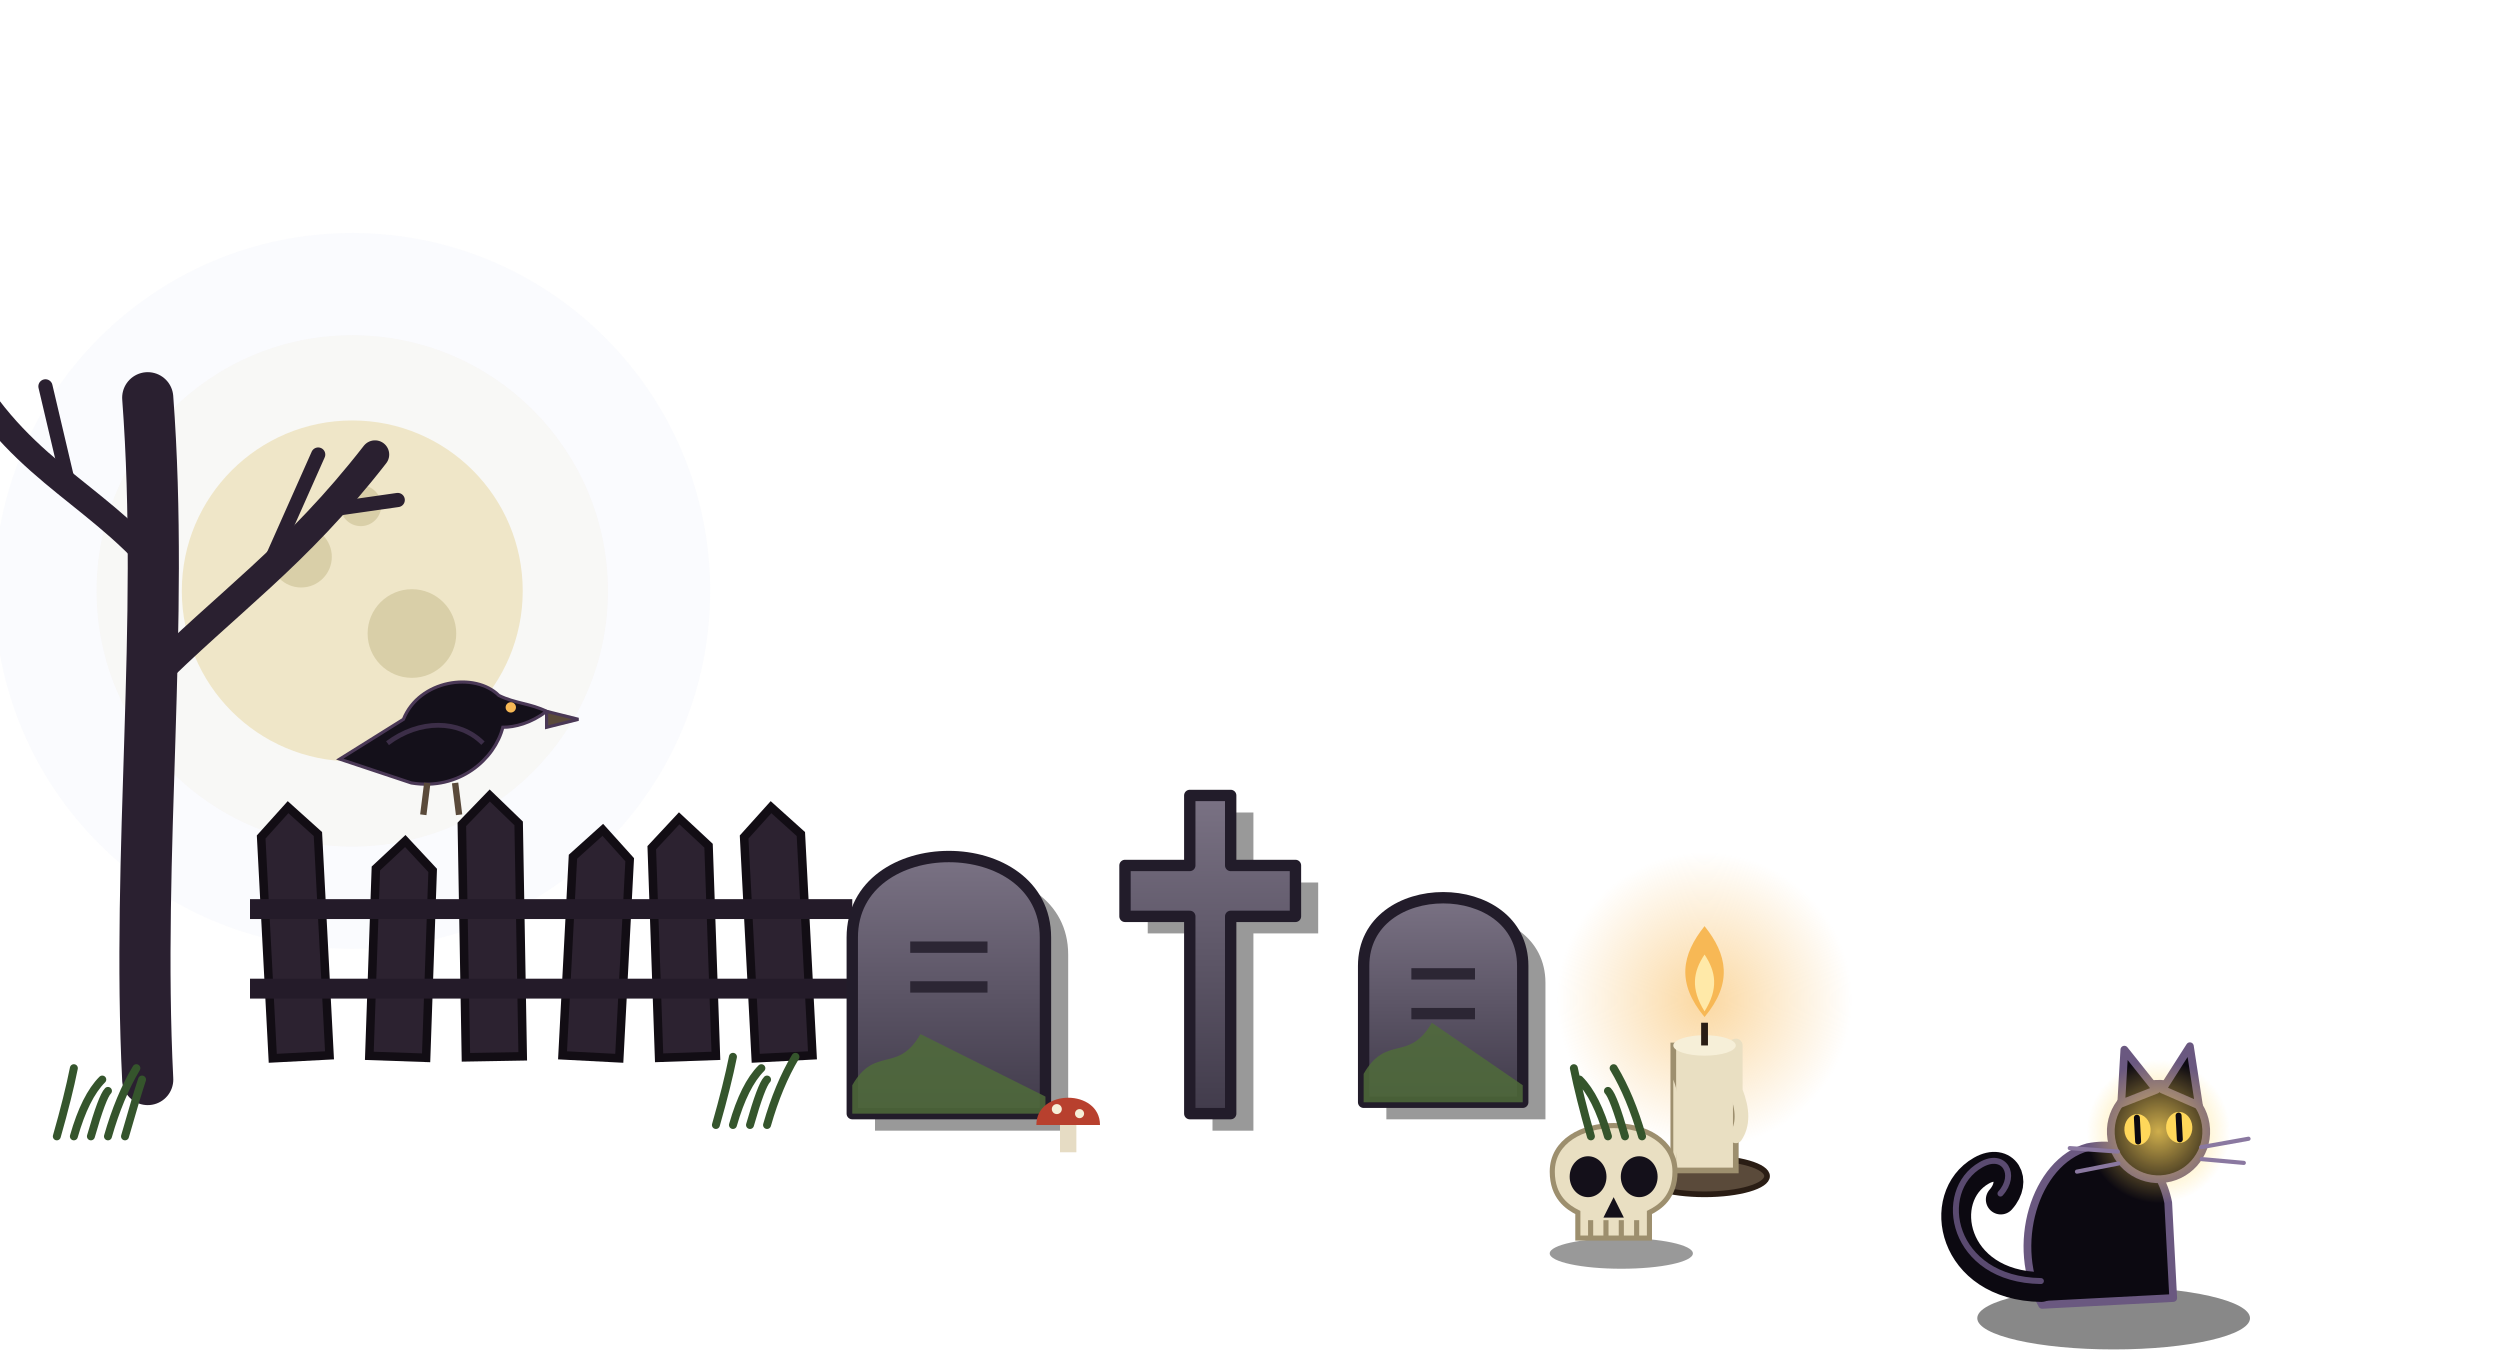
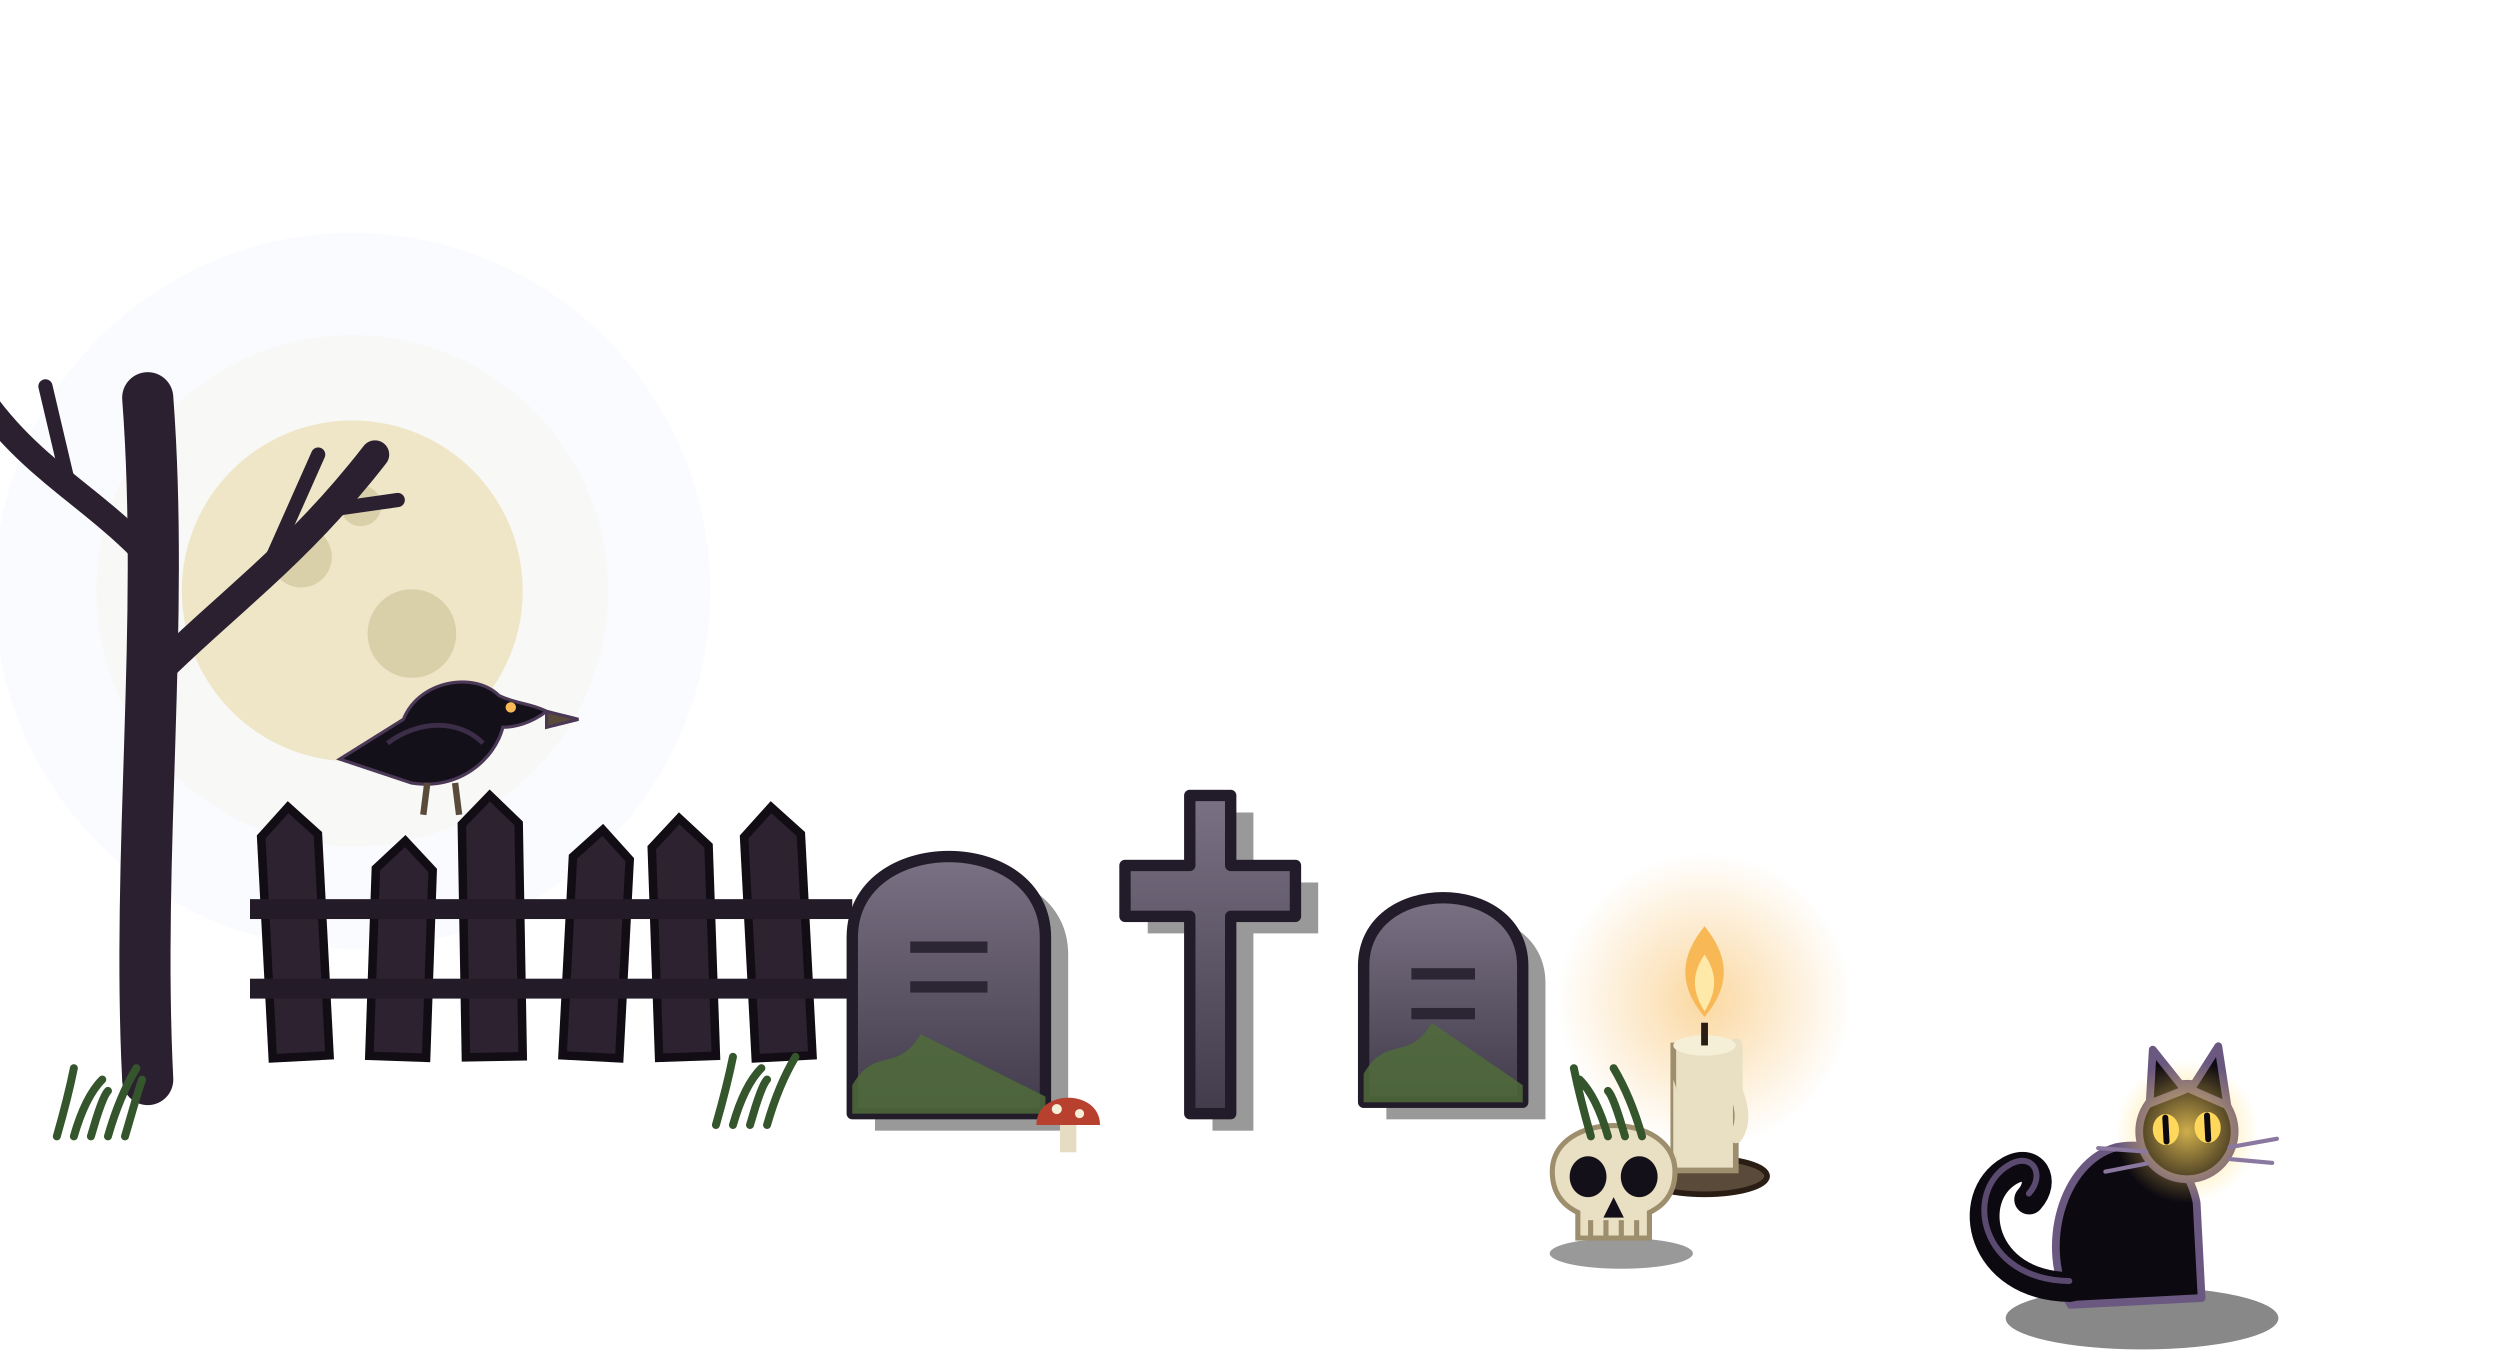
<svg xmlns="http://www.w3.org/2000/svg" viewBox="0 0 440 240" width="440" height="240">
  <defs>
    <radialGradient id="glow">
      <stop offset="0" stop-color="#f7b855" stop-opacity=".55" />
      <stop offset="1" stop-color="#f7b855" stop-opacity="0" />
    </radialGradient>
    <radialGradient id="eyeglow">
      <stop offset="0" stop-color="#ffd75a" stop-opacity=".8" />
      <stop offset="1" stop-color="#ffd75a" stop-opacity="0" />
    </radialGradient>
    <radialGradient id="fire">
      <stop offset="0" stop-color="#f58a22" stop-opacity=".8" />
      <stop offset="1" stop-color="#f58a22" stop-opacity="0" />
    </radialGradient>
    <linearGradient id="vap" x1="0" y1="1" x2="0" y2="0">
      <stop offset="0" stop-color="#8fe39a" stop-opacity=".55" />
      <stop offset="1" stop-color="#8fe39a" stop-opacity="0" />
    </linearGradient>
    <linearGradient id="stone" x1="0" y1="0" x2="0" y2="1">
      <stop offset="0" stop-color="#7a7284" />
      <stop offset="1" stop-color="#413b4b" />
    </linearGradient>
  </defs>
  <circle cx="62" cy="104" r="63.0" fill="#cfd8f0" opacity=".10" />
  <circle cx="62" cy="104" r="45.0" fill="#e9dfc2" opacity=".14" />
  <circle cx="62" cy="104" r="30" fill="#efe6c8" />
  <circle cx="53.0" cy="98.0" r="5.4" fill="#d9cfa8" />
  <circle cx="72.5" cy="111.5" r="7.8" fill="#d9cfa8" />
  <circle cx="63.5" cy="89.0" r="3.6" fill="#d9cfa8" />
  <g stroke="#2a2030" stroke-linecap="round" fill="none">
    <path d="M26 190C24 150 29 110 26 70" stroke-width="9" />
    <path d="M26 120C40 106 52 98 66 80" stroke-width="5" />
    <path d="M28 100C16 86 2 82 -8 62" stroke-width="4.5" />
    <path d="M48 98L56 80M56 90L70 88M12 85L8 68" stroke-width="2.5" />
  </g>
  <g transform="rotate(-3 53 186)">
    <path d="M48 186V147L53 142L58 147V186Z" fill="#2c2230" stroke="#120d14" stroke-width="1.5" />
  </g>
  <g transform="rotate(2 70 186)">
    <path d="M65 186V153L70 148L75 153V186Z" fill="#2c2230" stroke="#120d14" stroke-width="1.5" />
  </g>
  <g transform="rotate(-1 87 186)">
    <path d="M82 186V145L87 140L92 145V186Z" fill="#2c2230" stroke="#120d14" stroke-width="1.5" />
  </g>
  <g transform="rotate(3 104 186)">
    <path d="M99 186V151L104 146L109 151V186Z" fill="#2c2230" stroke="#120d14" stroke-width="1.5" />
  </g>
  <g transform="rotate(-2 121 186)">
    <path d="M116 186V149L121 144L126 149V186Z" fill="#2c2230" stroke="#120d14" stroke-width="1.5" />
  </g>
  <g transform="rotate(-3 138 186)">
    <path d="M133 186V147L138 142L143 147V186Z" fill="#2c2230" stroke="#120d14" stroke-width="1.5" />
  </g>
  <path d="M44 160H150M44 174H150" stroke="#241b29" stroke-width="3.5" />
  <g transform="translate(78 128) scale(0.7 0.7)" fill="#14101a" stroke="#4a3856" stroke-width=".8">
    <path d="M-26 8L-10 -2C-6 -12 8 -14 14 -8C18 -6 22 -6 26 -4C22 -1 18 0 15 0C13 8 4 16 -8 14L-26 8Z" />
    <path d="M26 -4L34 -2L26 0Z" fill="#5a4a3a" />
    <circle cx="17" cy="-5" r="1.3" fill="#f7b855" stroke="none" />
    <path d="M-4 14L-5 22M3 14L4 22" stroke="#5a4a3a" stroke-width="1.6" />
    <path d="M-14 4C-6 -2 4 -2 10 4" fill="none" stroke="#3c2e48" stroke-width="1.2" />
  </g>
  <path d="M150 196V165.0C150 146 184 146 184 165.0V196Z" fill="#00000066" transform="translate(4 3)" />
  <path d="M150 196V165.0C150 146 184 146 184 165.0V196Z" fill="url(#stone)" stroke="#221c2a" stroke-width="2" stroke-linejoin="round" />
  <path d="M160.2 166.7H173.8M160.2 173.7H173.8" stroke="#2c2634" stroke-width="2" />
  <path d="M150 191C154 184 158 189 162 182L184 193V196H150Z" fill="#4f6b3a" opacity=".85" />
  <path d="M209.4 196V161.28H198V152.32H209.4V140H216.6V152.32H228V161.28H216.6V196Z" fill="#00000066" transform="translate(4 3)" />
  <path d="M209.4 196V161.28H198V152.32H209.4V140H216.6V152.32H228V161.28H216.6V196Z" fill="url(#stone)" stroke="#221c2a" stroke-width="2" stroke-linejoin="round" />
  <path d="M240 194V170.0C240 154 268 154 268 170.0V194Z" fill="#00000066" transform="translate(4 3)" />
  <path d="M240 194V170.0C240 154 268 154 268 170.0V194Z" fill="url(#stone)" stroke="#221c2a" stroke-width="2" stroke-linejoin="round" />
  <path d="M248.4 171.4H259.6M248.4 178.4H259.6" stroke="#2c2634" stroke-width="2" />
  <path d="M240 189C244 182 248 187 252 180L268 191V194H240Z" fill="#4f6b3a" opacity=".85" />
  <circle cx="300" cy="176" r="26" fill="url(#glow)" />
  <ellipse cx="300" cy="207" rx="11" ry="3.2" fill="#5a4a3a" stroke="#2a1d14" stroke-width="1" />
  <path d="M294.5 206 V184 H305.5 V206Z" fill="#e9dfc2" stroke="#9d8f6e" stroke-width="1" />
  <path d="M305.5 184 V192 Q307.5 197 305.5 200" fill="none" stroke="#e9dfc2" stroke-width="2.4" stroke-linecap="round" />
  <path d="M294.5 184 V190 Q296.8 196 294.5 206 L294.5 184Z" fill="#e9dfc2" />
  <ellipse cx="300" cy="184" rx="5.5" ry="1.8" fill="#f6efd8" />
  <path d="M300 184 V180" stroke="#2a1d14" stroke-width="1.2" />
  <path d="M300 179C305 173 304 168 300 163C296 168 295 173 300 179Z" fill="#f7b855" />
  <path d="M300 178C302.5 174 302 171 300 168C298 171 297.5 174 300 178Z" fill="#ffe9a8" />
  <g transform="translate(284 208) rotate(0) scale(0.9)">
    <ellipse cx="1.5" cy="2" rx="14" ry="3" fill="#00000066" transform="translate(0 12)" />
    <path d="M-12 -2C-12 -14 12 -14 12 -2C12 3 9 5 7 6V11H-7V6C-9 5 -12 3 -12 -2Z" fill="#e9dfc2" stroke="#9d8f6e" stroke-width="1" />
    <ellipse cx="-5" cy="-1" rx="3.6" ry="4" fill="#14101a" />
    <ellipse cx="5" cy="-1" rx="3.6" ry="4" fill="#14101a" />
    <path d="M0 3L-2 7H2Z" fill="#14101a" />
    <path d="M-4.5 7.5V11M-1.5 7.5V11M1.5 7.5V11M4.5 7.5V11" stroke="#9d8f6e" stroke-width="1" />
  </g>
  <g id="cat">
-     <ellipse cx="372" cy="232" rx="24" ry="5.5" fill="#00000077" />
-     <g transform="translate(372 229) rotate(-3) scale(1.05)" stroke="#6a5880" stroke-width="1.3" stroke-linejoin="round" stroke-linecap="round">
+     <ellipse cx="377" cy="232" rx="24" ry="5.5" fill="#00000077" />
+     <g transform="translate(377 229) rotate(-3) scale(1.05)" stroke="#6a5880" stroke-width="1.3" stroke-linejoin="round" stroke-linecap="round">
      <path d="M-12 0C-17 -10 -12 -24 -3 -26C4 -27 9 -23 10 -16L10 0Z" fill="#0c0911" />
      <path d="M-12 -3C-27 -4 -29 -19 -21 -23C-17 -25 -15 -21 -18 -18" fill="none" stroke="#0c0911" stroke-width="5" />
      <path d="M-12 -3C-27 -4 -29 -19 -21 -23C-17 -25 -15 -21 -18 -18" fill="none" stroke="#5a4a70" stroke-width="1" transform="translate(0 -1)" />
      <circle cx="9" cy="-28" r="8" fill="#0c0911" />
      <path d="M3 -33L4 -42L9 -35ZM10 -35L15 -42L16 -32Z" fill="#0c0911" />
      <circle cx="9" cy="-28" r="12" fill="url(#eyeglow)" stroke="none" />
      <ellipse cx="5.5" cy="-28.5" rx="2.2" ry="2.6" fill="#ffd75a" stroke="none" />
      <ellipse cx="12.5" cy="-28.5" rx="2.2" ry="2.6" fill="#ffd75a" stroke="none" />
      <path d="M5.5 -30.5V-26.5M12.5 -30.5V-26.5" stroke="#0c0911" stroke-width="1" fill="none" />
      <path d="M16 -25L24 -26M16 -23L23 -22M2 -25L-6 -26M2 -23L-5 -22" stroke="#8a78a0" stroke-width=".7" fill="none" />
    </g>
  </g>
  <path d="M10 200Q12 193 13 188M13 200Q15 193 18 190M16 200Q18 193 19 192M19 200Q21 193 24 188M22 200Q24 193 25 190" fill="none" stroke="#35552c" stroke-width="1.4" stroke-linecap="round" />
  <path d="M126 198Q128 191 129 186M129 198Q131 191 134 188M132 198Q134 191 135 190M135 198Q137 191 140 186" fill="none" stroke="#35552c" stroke-width="1.4" stroke-linecap="round" />
  <path d="M280 200Q278 193 277 188M283 200Q281 193 278 190M286 200Q284 193 283 192M289 200Q287 193 284 188" fill="none" stroke="#35552c" stroke-width="1.4" stroke-linecap="round" />
  <g transform="translate(188 202) scale(0.8)">
    <rect x="-1.8" y="-6" width="3.6" height="7" fill="#e6dcc4" />
    <path d="M-7 -5C-7 -13 7 -13 7 -5Z" fill="#b8402e" />
    <circle cx="-2.5" cy="-8.5" r="1.1" fill="#f6efd8" />
    <circle cx="2.5" cy="-7.5" r="1" fill="#f6efd8" />
  </g>
</svg>
